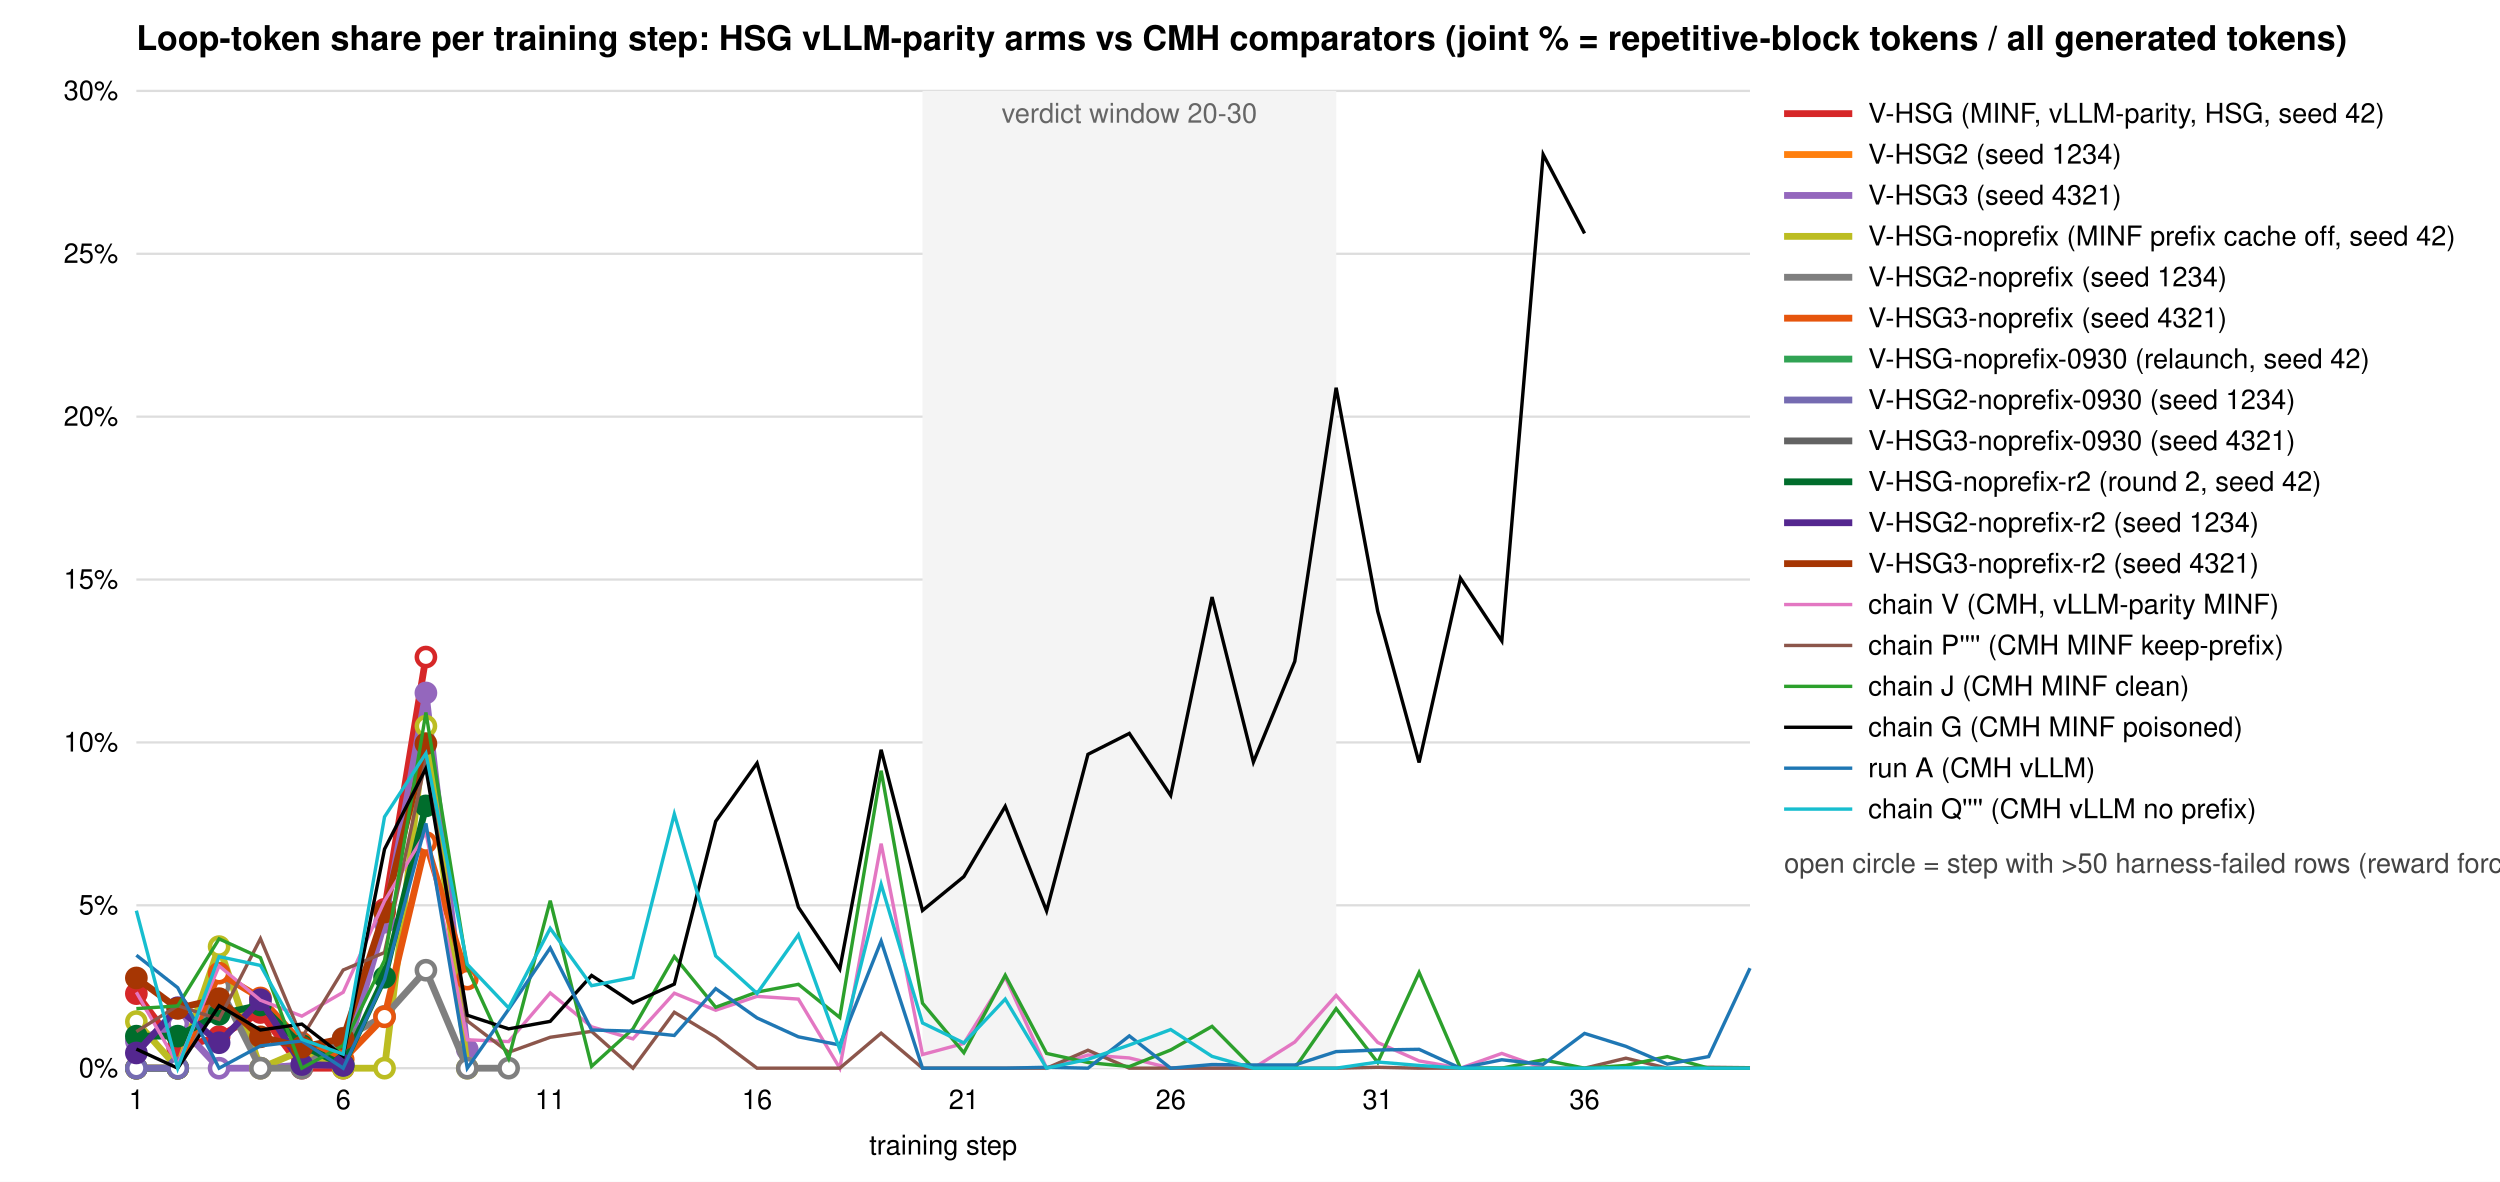
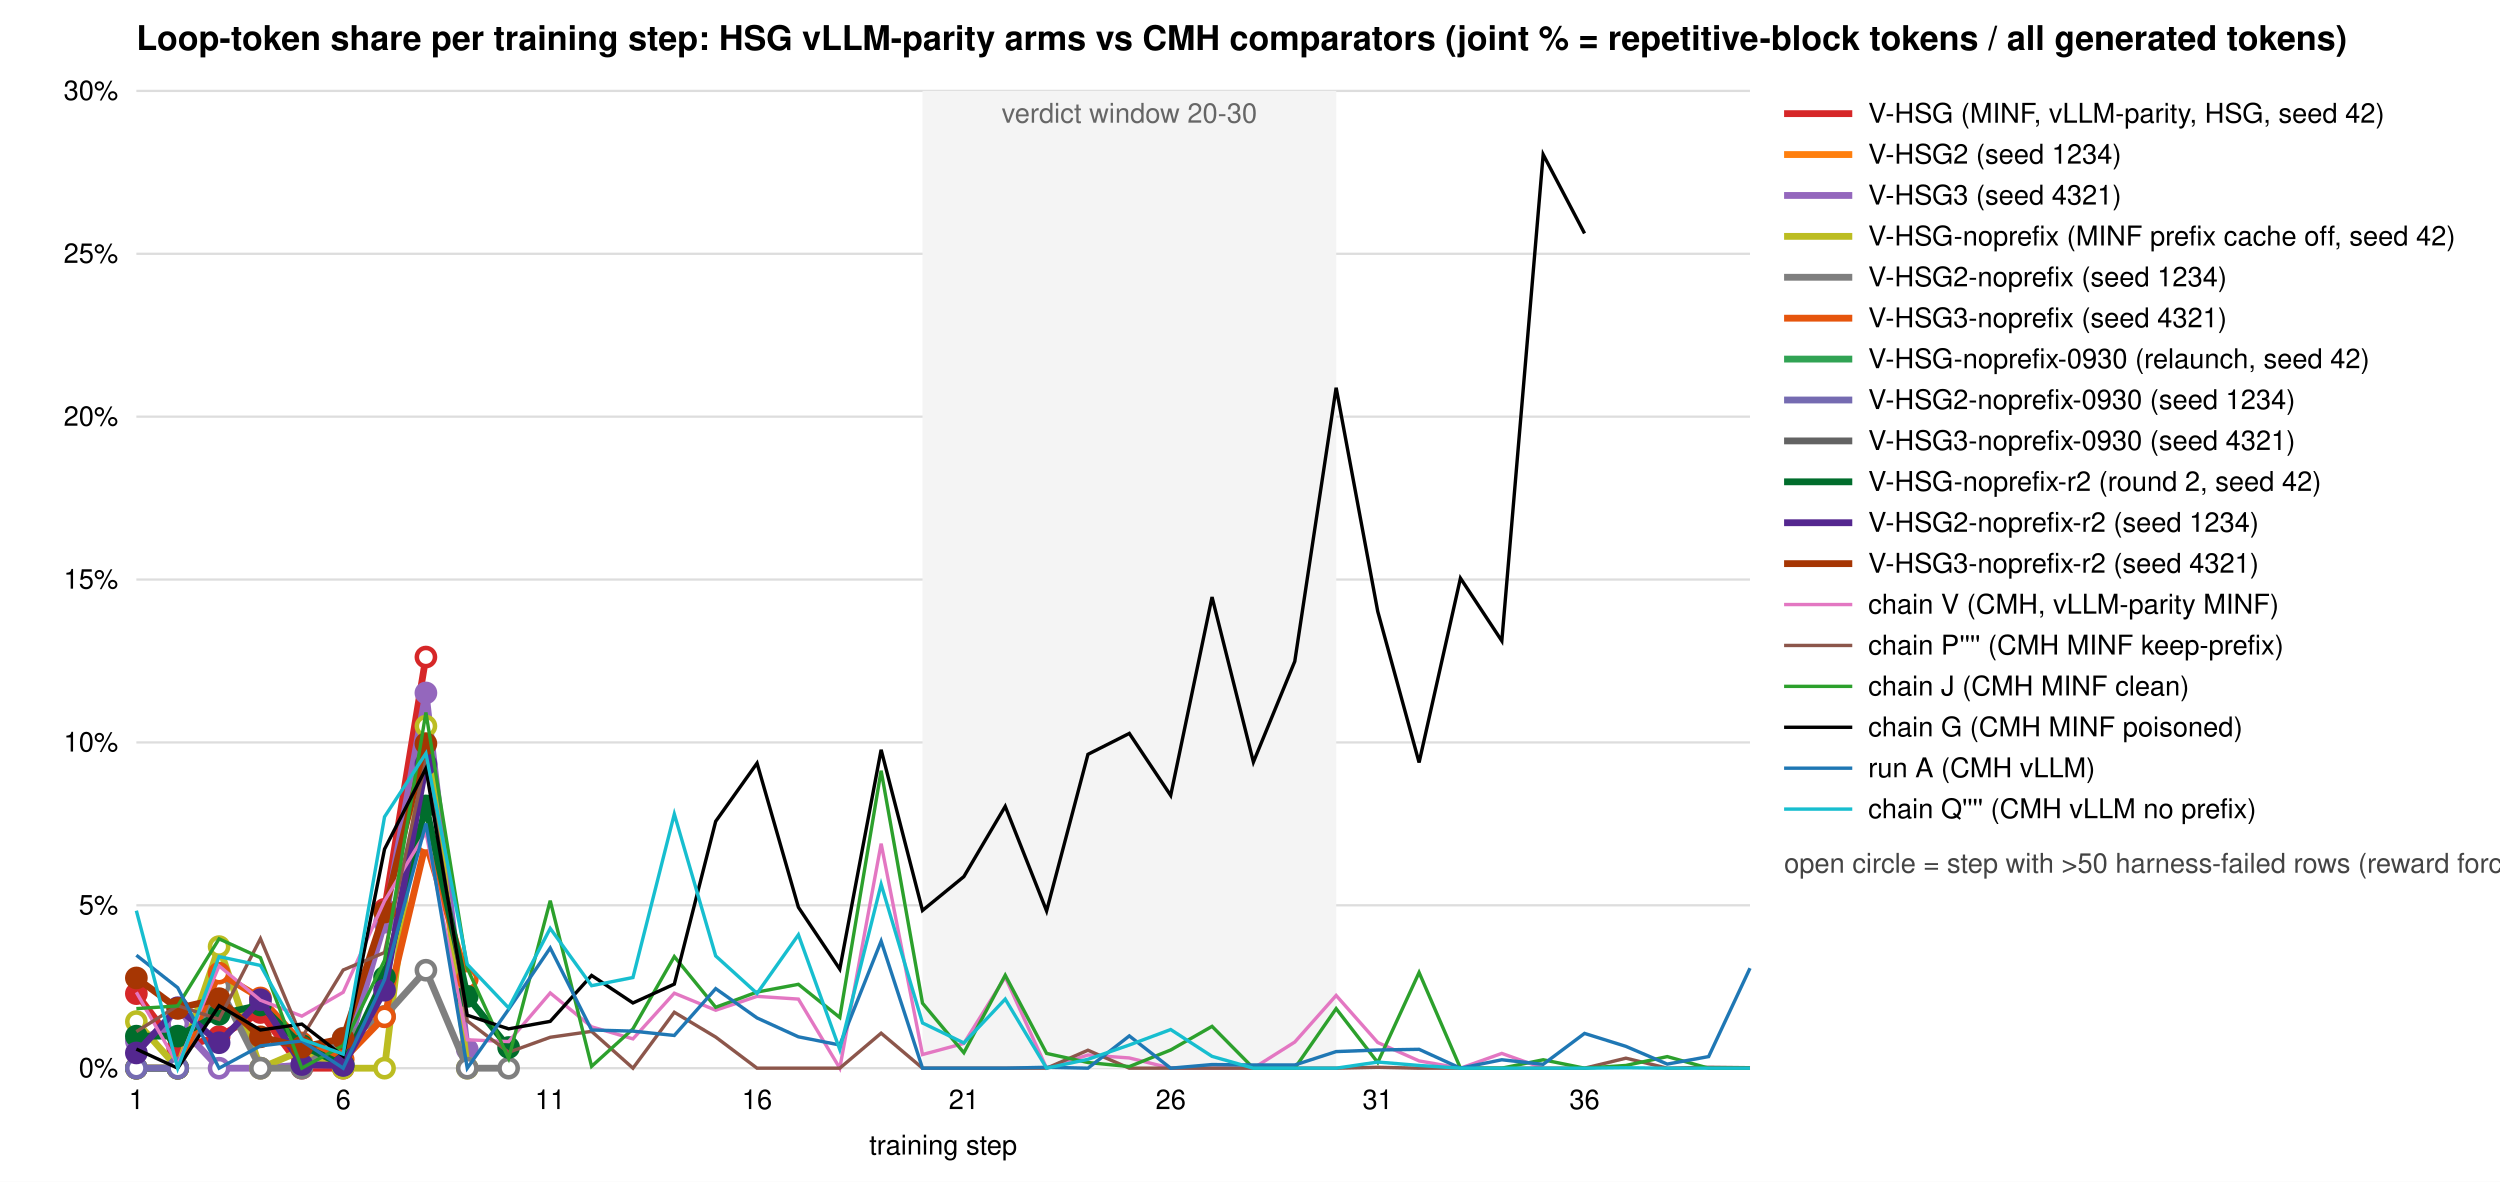
<svg xmlns="http://www.w3.org/2000/svg" width="1100" height="520" font-family="Helvetica,Arial" font-size="12">
  <rect width="1100" height="520" fill="white" />
  <text x="60" y="22" font-size="15" font-weight="bold">Loop-token share per training step: HSG vLLM-parity arms vs CMH comparators (joint % = repetitive-block tokens / all generated tokens)</text>
  <line x1="60" y1="470.0" x2="770" y2="470.0" stroke="#ddd" />
  <text x="52" y="474.0" text-anchor="end">0%</text>
  <line x1="60" y1="398.333" x2="770" y2="398.333" stroke="#ddd" />
  <text x="52" y="402.333" text-anchor="end">5%</text>
  <line x1="60" y1="326.667" x2="770" y2="326.667" stroke="#ddd" />
  <text x="52" y="330.667" text-anchor="end">10%</text>
  <line x1="60" y1="255.0" x2="770" y2="255.0" stroke="#ddd" />
  <text x="52" y="259.0" text-anchor="end">15%</text>
  <line x1="60" y1="183.333" x2="770" y2="183.333" stroke="#ddd" />
  <text x="52" y="187.333" text-anchor="end">20%</text>
  <line x1="60" y1="111.667" x2="770" y2="111.667" stroke="#ddd" />
  <text x="52" y="115.667" text-anchor="end">25%</text>
  <line x1="60" y1="40.0" x2="770" y2="40.0" stroke="#ddd" />
  <text x="52" y="44.0" text-anchor="end">30%</text>
  <text x="60.0" y="488" text-anchor="middle">1</text>
  <text x="151.026" y="488" text-anchor="middle">6</text>
  <text x="242.051" y="488" text-anchor="middle">11</text>
  <text x="333.077" y="488" text-anchor="middle">16</text>
  <text x="424.103" y="488" text-anchor="middle">21</text>
  <text x="515.128" y="488" text-anchor="middle">26</text>
  <text x="606.154" y="488" text-anchor="middle">31</text>
  <text x="697.179" y="488" text-anchor="middle">36</text>
  <text x="415.0" y="508" text-anchor="middle">training step</text>
  <rect x="405.897" y="40" width="182.051" height="430" fill="#f4f4f4" />
  <text x="496.923" y="54" text-anchor="middle" fill="#666">verdict window 20-30</text>
  <polyline fill="none" stroke="#d62728" stroke-width="3" points="60.0,437.2 78.2,461.2 96.4,456.1 114.6,445.5 132.8,470.0 151.0,470.0 169.2,400.1 187.4,289.1" />
  <circle cx="60.0" cy="437.2" r="4" fill="#d62728" stroke="#d62728" stroke-width="2" />
  <circle cx="78.2" cy="461.2" r="4" fill="#d62728" stroke="#d62728" stroke-width="2" />
  <circle cx="96.4" cy="456.1" r="4" fill="#d62728" stroke="#d62728" stroke-width="2" />
  <circle cx="114.6" cy="445.5" r="4" fill="#d62728" stroke="#d62728" stroke-width="2" />
  <circle cx="132.8" cy="470.0" r="4" fill="white" stroke="#d62728" stroke-width="2" />
  <circle cx="151.0" cy="470.0" r="4" fill="white" stroke="#d62728" stroke-width="2" />
  <circle cx="169.2" cy="400.1" r="4" fill="white" stroke="#d62728" stroke-width="2" />
  <circle cx="187.4" cy="289.1" r="4" fill="white" stroke="#d62728" stroke-width="2" />
  <line x1="785" y1="50" x2="815" y2="50" stroke="#d62728" stroke-width="3" />
  <text x="822" y="54">V-HSG (MINF, vLLM-parity, HSG, seed 42)</text>
  <polyline fill="none" stroke="#ff7f0e" stroke-width="3" points="60.0,470.0 78.2,470.0" />
  <circle cx="60.0" cy="470.0" r="4" fill="white" stroke="#ff7f0e" stroke-width="2" />
  <circle cx="78.2" cy="470.0" r="4" fill="white" stroke="#ff7f0e" stroke-width="2" />
  <line x1="785" y1="68" x2="815" y2="68" stroke="#ff7f0e" stroke-width="3" />
  <text x="822" y="72">V-HSG2 (seed 1234)</text>
  <polyline fill="none" stroke="#9467bd" stroke-width="3" points="60.0,458.1 78.2,450.5 96.4,470.0 114.6,470.0 132.8,468.6 151.0,468.5 169.2,405.8 187.4,304.9 205.6,461.8" />
  <circle cx="60.0" cy="458.1" r="4" fill="white" stroke="#9467bd" stroke-width="2" />
  <circle cx="78.2" cy="450.5" r="4" fill="white" stroke="#9467bd" stroke-width="2" />
  <circle cx="96.4" cy="470.0" r="4" fill="white" stroke="#9467bd" stroke-width="2" />
  <circle cx="114.6" cy="470.0" r="4" fill="white" stroke="#9467bd" stroke-width="2" />
  <circle cx="132.8" cy="468.6" r="4" fill="white" stroke="#9467bd" stroke-width="2" />
  <circle cx="151.0" cy="468.5" r="4" fill="white" stroke="#9467bd" stroke-width="2" />
  <circle cx="169.2" cy="405.8" r="4" fill="#9467bd" stroke="#9467bd" stroke-width="2" />
  <circle cx="187.4" cy="304.9" r="4" fill="#9467bd" stroke="#9467bd" stroke-width="2" />
  <circle cx="205.6" cy="461.8" r="4" fill="#9467bd" stroke="#9467bd" stroke-width="2" />
  <line x1="785" y1="86" x2="815" y2="86" stroke="#9467bd" stroke-width="3" />
  <text x="822" y="90">V-HSG3 (seed 4321)</text>
  <polyline fill="none" stroke="#bcbd22" stroke-width="3" points="60.0,449.5 78.2,470.0 96.4,416.5 114.6,470.0 132.8,462.2 151.0,470.0 169.2,470.0 187.4,319.5 205.6,470.0" />
  <circle cx="60.0" cy="449.5" r="4" fill="white" stroke="#bcbd22" stroke-width="2" />
  <circle cx="78.2" cy="470.0" r="4" fill="#bcbd22" stroke="#bcbd22" stroke-width="2" />
  <circle cx="96.4" cy="416.5" r="4" fill="white" stroke="#bcbd22" stroke-width="2" />
  <circle cx="114.6" cy="470.0" r="4" fill="white" stroke="#bcbd22" stroke-width="2" />
  <circle cx="132.8" cy="462.2" r="4" fill="white" stroke="#bcbd22" stroke-width="2" />
  <circle cx="151.0" cy="470.0" r="4" fill="white" stroke="#bcbd22" stroke-width="2" />
  <circle cx="169.2" cy="470.0" r="4" fill="white" stroke="#bcbd22" stroke-width="2" />
  <circle cx="187.4" cy="319.5" r="4" fill="white" stroke="#bcbd22" stroke-width="2" />
  <circle cx="205.6" cy="470.0" r="4" fill="white" stroke="#bcbd22" stroke-width="2" />
  <line x1="785" y1="104" x2="815" y2="104" stroke="#bcbd22" stroke-width="3" />
  <text x="822" y="108">V-HSG-noprefix (MINF prefix cache off, seed 42)</text>
  <polyline fill="none" stroke="#7f7f7f" stroke-width="3" points="60.0,470.0 78.2,470.0 96.4,434.0 114.6,470.0 132.8,470.0 151.0,456.8 169.2,447.2 187.4,426.9 205.6,470.0 223.8,470.0" />
  <circle cx="60.0" cy="470.0" r="4" fill="white" stroke="#7f7f7f" stroke-width="2" />
  <circle cx="78.2" cy="470.0" r="4" fill="white" stroke="#7f7f7f" stroke-width="2" />
  <circle cx="96.4" cy="434.0" r="4" fill="white" stroke="#7f7f7f" stroke-width="2" />
  <circle cx="114.6" cy="470.0" r="4" fill="white" stroke="#7f7f7f" stroke-width="2" />
  <circle cx="132.8" cy="470.0" r="4" fill="white" stroke="#7f7f7f" stroke-width="2" />
  <circle cx="151.0" cy="456.8" r="4" fill="white" stroke="#7f7f7f" stroke-width="2" />
  <circle cx="169.2" cy="447.2" r="4" fill="white" stroke="#7f7f7f" stroke-width="2" />
  <circle cx="187.4" cy="426.9" r="4" fill="white" stroke="#7f7f7f" stroke-width="2" />
  <circle cx="205.6" cy="470.0" r="4" fill="white" stroke="#7f7f7f" stroke-width="2" />
  <circle cx="223.8" cy="470.0" r="4" fill="white" stroke="#7f7f7f" stroke-width="2" />
  <line x1="785" y1="122" x2="815" y2="122" stroke="#7f7f7f" stroke-width="3" />
  <text x="822" y="126">V-HSG2-noprefix (seed 1234)</text>
  <polyline fill="none" stroke="#e6550d" stroke-width="3" points="60.0,470.0 78.2,470.0 96.4,428.2 114.6,439.1 132.8,458.9 151.0,466.2 169.2,447.4 187.4,370.7 205.6,430.8" />
  <circle cx="60.0" cy="470.0" r="4" fill="white" stroke="#e6550d" stroke-width="2" />
  <circle cx="78.2" cy="470.0" r="4" fill="white" stroke="#e6550d" stroke-width="2" />
  <circle cx="96.4" cy="428.2" r="4" fill="white" stroke="#e6550d" stroke-width="2" />
  <circle cx="114.6" cy="439.1" r="4" fill="white" stroke="#e6550d" stroke-width="2" />
  <circle cx="132.8" cy="458.9" r="4" fill="white" stroke="#e6550d" stroke-width="2" />
  <circle cx="151.0" cy="466.2" r="4" fill="#e6550d" stroke="#e6550d" stroke-width="2" />
  <circle cx="169.2" cy="447.4" r="4" fill="white" stroke="#e6550d" stroke-width="2" />
  <circle cx="187.4" cy="370.7" r="4" fill="white" stroke="#e6550d" stroke-width="2" />
  <circle cx="205.6" cy="430.8" r="4" fill="white" stroke="#e6550d" stroke-width="2" />
  <line x1="785" y1="140" x2="815" y2="140" stroke="#e6550d" stroke-width="3" />
  <text x="822" y="144">V-HSG3-noprefix (seed 4321)</text>
  <polyline fill="none" stroke="#31a354" stroke-width="3" points="60.0,470.0 78.2,470.0" />
  <circle cx="60.0" cy="470.0" r="4" fill="white" stroke="#31a354" stroke-width="2" />
  <circle cx="78.2" cy="470.0" r="4" fill="white" stroke="#31a354" stroke-width="2" />
  <line x1="785" y1="158" x2="815" y2="158" stroke="#31a354" stroke-width="3" />
  <text x="822" y="162">V-HSG-noprefix-0930 (relaunch, seed 42)</text>
  <polyline fill="none" stroke="#756bb1" stroke-width="3" points="60.0,470.0 78.2,470.0" />
  <circle cx="60.0" cy="470.0" r="4" fill="white" stroke="#756bb1" stroke-width="2" />
  <circle cx="78.2" cy="470.0" r="4" fill="white" stroke="#756bb1" stroke-width="2" />
  <line x1="785" y1="176" x2="815" y2="176" stroke="#756bb1" stroke-width="3" />
  <text x="822" y="180">V-HSG2-noprefix-0930 (seed 1234)</text>
  <line x1="785" y1="194" x2="815" y2="194" stroke="#636363" stroke-width="3" />
  <text x="822" y="198">V-HSG3-noprefix-0930 (seed 4321)</text>
-   <polyline fill="none" stroke="#006d2c" stroke-width="3" points="60.0,455.9 78.2,455.9 96.4,446.3 114.6,442.2 132.8,460.0 151.0,468.6 169.2,430.0 187.4,354.6" />
+   <polyline fill="none" stroke="#006d2c" stroke-width="3" points="60.0,455.9 78.2,455.9 96.4,446.3 114.6,442.2 132.8,460.0 151.0,468.6 169.2,430.0 187.4,354.6 205.6,438.4 223.8,460.9" />
  <circle cx="60.0" cy="455.9" r="4" fill="#006d2c" stroke="#006d2c" stroke-width="2" />
  <circle cx="78.2" cy="455.9" r="4" fill="#006d2c" stroke="#006d2c" stroke-width="2" />
  <circle cx="96.4" cy="446.3" r="4" fill="#006d2c" stroke="#006d2c" stroke-width="2" />
  <circle cx="114.6" cy="442.2" r="4" fill="#006d2c" stroke="#006d2c" stroke-width="2" />
  <circle cx="132.8" cy="460.0" r="4" fill="#006d2c" stroke="#006d2c" stroke-width="2" />
  <circle cx="151.0" cy="468.6" r="4" fill="#006d2c" stroke="#006d2c" stroke-width="2" />
  <circle cx="169.2" cy="430.0" r="4" fill="#006d2c" stroke="#006d2c" stroke-width="2" />
  <circle cx="187.4" cy="354.6" r="4" fill="#006d2c" stroke="#006d2c" stroke-width="2" />
+   <circle cx="205.6" cy="438.4" r="4" fill="#006d2c" stroke="#006d2c" stroke-width="2" />
+   <circle cx="223.8" cy="460.9" r="4" fill="#006d2c" stroke="#006d2c" stroke-width="2" />
  <line x1="785" y1="212" x2="815" y2="212" stroke="#006d2c" stroke-width="3" />
  <text x="822" y="216">V-HSG-noprefix-r2 (round 2, seed 42)</text>
-   <polyline fill="none" stroke="#54278f" stroke-width="3" points="60.0,463.3 78.2,443.4 96.4,458.8 114.6,439.9 132.8,468.4 151.0,468.8" />
+   <polyline fill="none" stroke="#54278f" stroke-width="3" points="60.0,463.3 78.2,443.4 96.4,458.8 114.6,439.9 132.8,468.4 151.0,468.8 169.2,435.7 187.4,336.2" />
  <circle cx="60.0" cy="463.3" r="4" fill="#54278f" stroke="#54278f" stroke-width="2" />
  <circle cx="78.2" cy="443.4" r="4" fill="#54278f" stroke="#54278f" stroke-width="2" />
  <circle cx="96.4" cy="458.8" r="4" fill="#54278f" stroke="#54278f" stroke-width="2" />
  <circle cx="114.6" cy="439.9" r="4" fill="#54278f" stroke="#54278f" stroke-width="2" />
  <circle cx="132.8" cy="468.4" r="4" fill="#54278f" stroke="#54278f" stroke-width="2" />
  <circle cx="151.0" cy="468.8" r="4" fill="#54278f" stroke="#54278f" stroke-width="2" />
+   <circle cx="169.2" cy="435.7" r="4" fill="#54278f" stroke="#54278f" stroke-width="2" />
+   <circle cx="187.4" cy="336.2" r="4" fill="#54278f" stroke="#54278f" stroke-width="2" />
  <line x1="785" y1="230" x2="815" y2="230" stroke="#54278f" stroke-width="3" />
  <text x="822" y="234">V-HSG2-noprefix-r2 (seed 1234)</text>
  <polyline fill="none" stroke="#a63603" stroke-width="3" points="60.0,430.3 78.2,443.7 96.4,439.4 114.6,456.2 132.8,460.7 151.0,457.0 169.2,401.3 187.4,327.2" />
  <circle cx="60.0" cy="430.3" r="4" fill="#a63603" stroke="#a63603" stroke-width="2" />
  <circle cx="78.2" cy="443.7" r="4" fill="#a63603" stroke="#a63603" stroke-width="2" />
  <circle cx="96.4" cy="439.4" r="4" fill="#a63603" stroke="#a63603" stroke-width="2" />
  <circle cx="114.6" cy="456.2" r="4" fill="#a63603" stroke="#a63603" stroke-width="2" />
  <circle cx="132.8" cy="460.7" r="4" fill="#a63603" stroke="#a63603" stroke-width="2" />
  <circle cx="151.0" cy="457.0" r="4" fill="#a63603" stroke="#a63603" stroke-width="2" />
  <circle cx="169.2" cy="401.3" r="4" fill="#a63603" stroke="#a63603" stroke-width="2" />
  <circle cx="187.4" cy="327.2" r="4" fill="#a63603" stroke="#a63603" stroke-width="2" />
  <line x1="785" y1="248" x2="815" y2="248" stroke="#a63603" stroke-width="3" />
  <text x="822" y="252">V-HSG3-noprefix-r2 (seed 4321)</text>
  <polyline fill="none" stroke="#e377c2" stroke-width="1.5" points="60.0,436.6 78.2,468.4 96.4,425.0 114.6,440.1 132.8,447.1 151.0,436.6 169.2,396.4 187.4,366.2 205.6,457.5 223.8,458.3 242.1,436.9 260.3,451.8 278.5,457.1 296.7,437.0 314.9,444.5 333.1,438.4 351.3,439.6 369.5,470.0 387.7,371.2 405.9,464.0 424.1,459.1 442.3,429.9 460.5,470.0 478.7,464.2 496.9,465.5 515.1,470.0 533.3,470.0 551.5,470.0 569.7,458.5 587.9,438.0 606.2,458.7 624.4,466.8 642.6,470.0 660.8,463.5 679.0,470.0" />
  <line x1="785" y1="266" x2="815" y2="266" stroke="#e377c2" stroke-width="1.5" />
  <text x="822" y="270">chain V (CMH, vLLM-parity MINF)</text>
  <polyline fill="none" stroke="#8c564b" stroke-width="1.5" points="60.0,453.9 78.2,442.5 96.4,448.5 114.6,413.0 132.8,456.6 151.0,426.8 169.2,419.1 187.4,334.3 205.6,449.2 223.8,463.0 242.1,456.4 260.3,453.8 278.5,470.0 296.7,445.4 314.9,456.3 333.1,470.0 351.3,470.0 369.5,470.0 387.7,454.6 405.9,470.0 424.1,470.0 442.3,470.0 460.5,470.0 478.7,462.1 496.9,470.0 515.1,470.0 533.3,470.0 551.5,470.0 569.7,470.0 587.9,470.0 606.2,469.6 624.4,470.0 642.6,470.0 660.8,470.0 679.0,470.0 697.2,470.0 715.4,465.6 733.6,470.0 751.8,469.6 770.0,469.8" />
  <line x1="785" y1="284" x2="815" y2="284" stroke="#8c564b" stroke-width="1.5" />
  <text x="822" y="288">chain P'''' (CMH MINF keep-prefix)</text>
  <polyline fill="none" stroke="#2ca02c" stroke-width="1.5" points="60.0,443.8 78.2,442.6 96.4,413.1 114.6,421.4 132.8,470.0 151.0,460.0 169.2,422.5 187.4,313.5 205.6,426.0 223.8,465.7 242.1,396.3 260.3,469.2 278.5,452.7 296.7,420.9 314.9,443.2 333.1,436.5 351.3,433.1 369.5,447.7 387.7,339.1 405.9,441.4 424.1,463.2 442.3,429.1 460.5,463.5 478.7,467.5 496.9,469.3 515.1,462.0 533.3,451.6 551.5,470.0 569.7,470.0 587.9,443.8 606.2,467.5 624.4,427.9 642.6,470.0 660.8,470.0 679.0,466.3 697.2,470.0 715.4,468.8 733.6,464.9 751.8,470.0 770.0,470.0" />
  <line x1="785" y1="302" x2="815" y2="302" stroke="#2ca02c" stroke-width="1.5" />
  <text x="822" y="306">chain J (CMH MINF clean)</text>
  <polyline fill="none" stroke="#000000" stroke-width="1.5" points="60.0,461.6 78.2,470.0 96.4,442.5 114.6,453.2 132.8,450.6 151.0,464.7 169.2,373.6 187.4,338.1 205.6,446.7 223.8,452.7 242.1,449.4 260.3,429.2 278.5,441.3 296.7,433.0 314.9,361.4 333.1,335.8 351.3,399.2 369.5,426.4 387.7,329.9 405.9,400.6 424.1,385.7 442.3,354.8 460.5,400.8 478.7,331.9 496.9,322.7 515.1,350.0 533.3,262.7 551.5,335.3 569.7,291.0 587.9,170.6 606.2,269.0 624.4,335.5 642.6,254.4 660.8,282.0 679.0,68.0 697.2,102.7" />
  <line x1="785" y1="320" x2="815" y2="320" stroke="#000000" stroke-width="1.5" />
  <text x="822" y="324">chain G (CMH MINF poisoned)</text>
  <polyline fill="none" stroke="#1f77b4" stroke-width="1.5" points="60.0,420.3 78.2,434.6 96.4,470.0 114.6,460.2 132.8,458.0 151.0,470.0 169.2,431.0 187.4,362.3 205.6,470.0 223.8,444.1 242.1,417.1 260.3,453.2 278.5,453.7 296.7,455.6 314.9,435.0 333.1,447.9 351.3,456.2 369.5,459.8 387.7,414.1 405.9,470.0 424.1,470.0 442.3,470.0 460.5,469.6 478.7,470.0 496.9,455.8 515.1,470.0 533.3,468.4 551.5,468.6 569.7,468.6 587.9,462.7 606.2,462.0 624.4,461.7 642.6,470.0 660.8,466.3 679.0,468.3 697.2,454.7 715.4,460.4 733.6,468.2 751.8,464.9 770.0,426.0" />
  <line x1="785" y1="338" x2="815" y2="338" stroke="#1f77b4" stroke-width="1.5" />
  <text x="822" y="342">run A (CMH vLLM)</text>
  <polyline fill="none" stroke="#17becf" stroke-width="1.5" points="60.0,400.7 78.2,470.0 96.4,420.9 114.6,424.8 132.8,457.3 151.0,463.8 169.2,359.4 187.4,331.5 205.6,424.3 223.8,443.5 242.1,408.5 260.3,433.7 278.5,430.1 296.7,358.2 314.9,420.6 333.1,437.1 351.3,411.3 369.5,461.8 387.7,389.1 405.9,450.1 424.1,458.9 442.3,439.6 460.5,470.0 478.7,466.1 496.9,459.8 515.1,453.0 533.3,464.8 551.5,470.0 569.7,470.0 587.9,470.0 606.2,467.3 624.4,468.8 642.6,470.0 660.8,470.0 679.0,470.0 697.2,470.0 715.4,469.8 733.6,470.0 751.8,470.0 770.0,470.0" />
  <line x1="785" y1="356" x2="815" y2="356" stroke="#17becf" stroke-width="1.5" />
  <text x="822" y="360">chain Q'''' (CMH vLLM no prefix)</text>
  <text x="785" y="384" fill="#444">open circle = step with &gt;50 harness-failed rows (reward forced 0)</text>
</svg>
